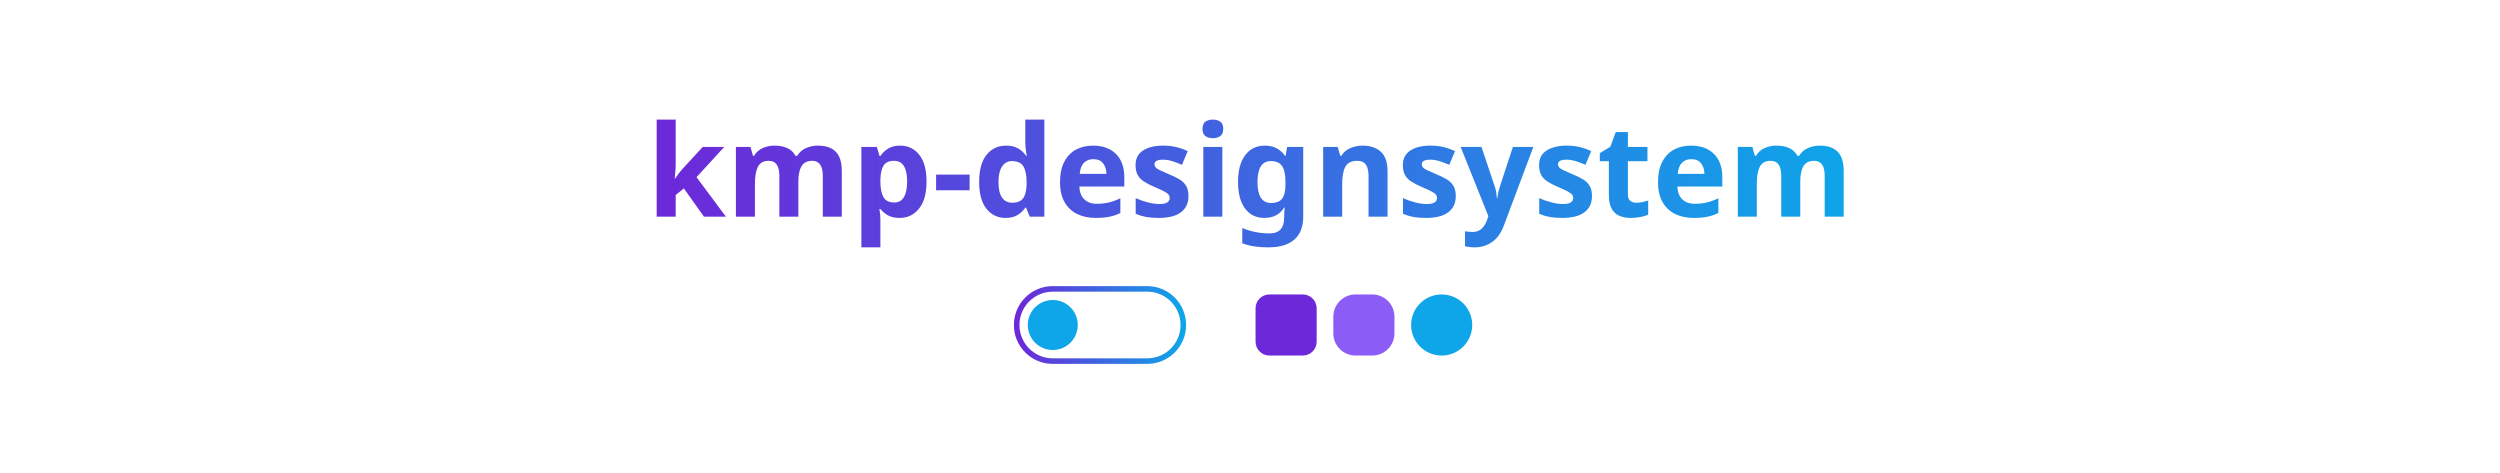
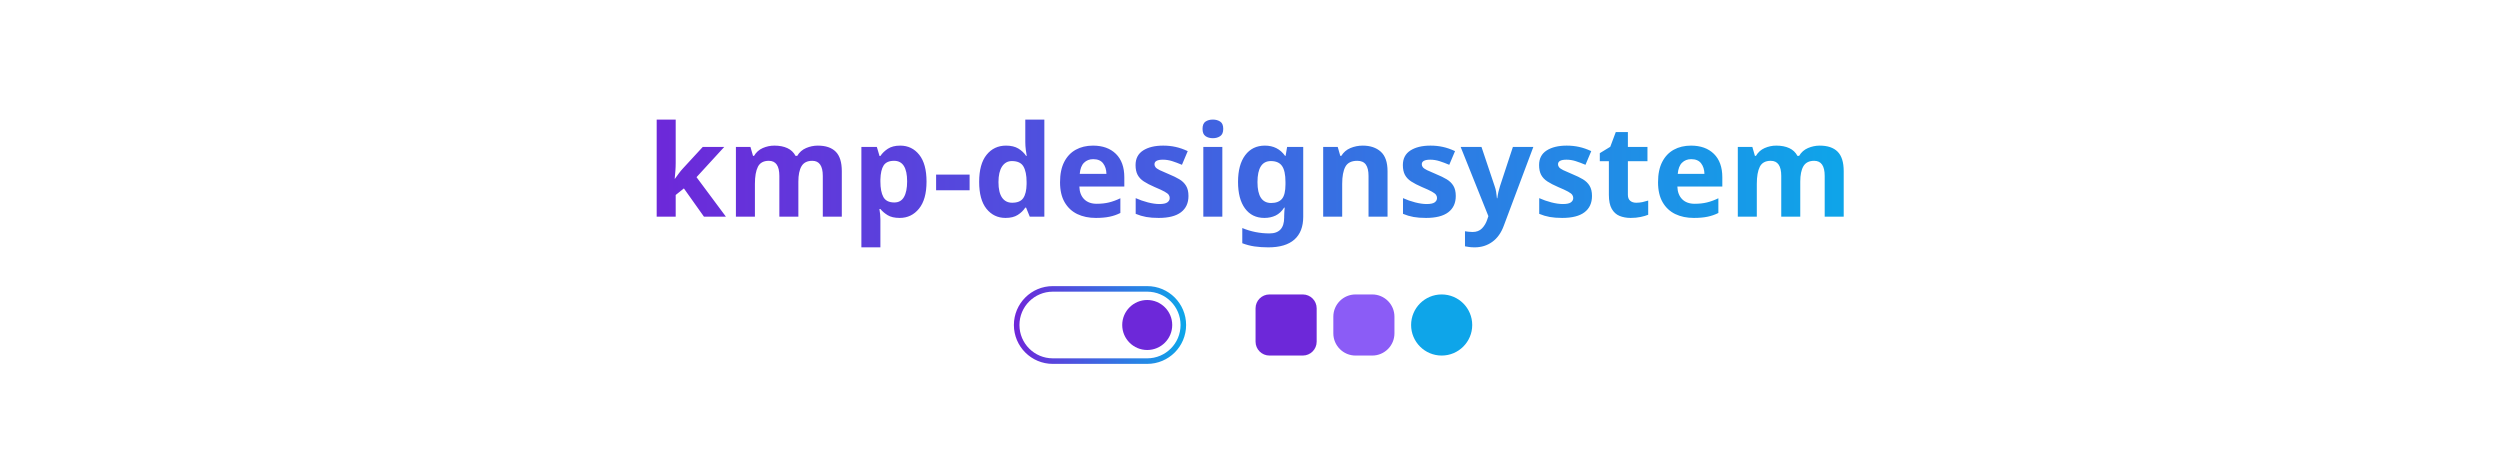
- <svg xmlns="http://www.w3.org/2000/svg" width="900" height="170" viewBox="0 0 900 170" role="img" aria-label="kmp-designsystem — brand-agnostic Compose Multiplatform design primitives">
+ <svg xmlns="http://www.w3.org/2000/svg" width="900" height="170" viewBox="0 0 900 170" role="img" aria-labelledby="kds-title kds-desc">
  <defs>
    <linearGradient id="ds-grad" x1="0%" y1="0%" x2="100%" y2="0%">
      <stop offset="0%" stop-color="#6D28D9" />
      <stop offset="100%" stop-color="#0EA5E9" />
    </linearGradient>
  </defs>
  <text x="450" y="78" text-anchor="middle" font-family="'Segoe UI', system-ui, -apple-system, sans-serif" font-size="46" font-weight="800" fill="url(#ds-grad)">kmp-designsystem</text>
  <rect x="366" y="104" width="60" height="26" rx="13" fill="none" stroke="url(#ds-grad)" stroke-width="2" />
-   <circle cx="379" cy="117" r="9" fill="#0EA5E9">
-     <animate attributeName="cx" values="379;413;379" dur="4s" repeatCount="indefinite" keyTimes="0;0.5;1" calcMode="spline" keySplines="0.4 0 0.2 1;0.4 0 0.2 1" />
-     <animate attributeName="fill" values="#0EA5E9;#6D28D9;#0EA5E9" dur="4s" repeatCount="indefinite" />
-   </circle>
-   <rect x="452" y="106" width="22" height="22" rx="5" fill="#6D28D9">
-     <animate attributeName="opacity" values="0.3;1;0.3" dur="4s" begin="0s" repeatCount="indefinite" />
-   </rect>
-   <rect x="480" y="106" width="22" height="22" rx="8" fill="#8B5CF6">
-     <animate attributeName="opacity" values="0.3;1;0.3" dur="4s" begin="0.4s" repeatCount="indefinite" />
-   </rect>
-   <rect x="508" y="106" width="22" height="22" rx="11" fill="#0EA5E9">
-     <animate attributeName="opacity" values="0.3;1;0.3" dur="4s" begin="0.8s" repeatCount="indefinite" />
-   </rect>
+   <circle cx="413" cy="117" r="9" fill="#6D28D9" />
+   <rect x="452" y="106" width="22" height="22" rx="5" fill="#6D28D9" />
+   <rect x="480" y="106" width="22" height="22" rx="8" fill="#8B5CF6" />
+   <rect x="508" y="106" width="22" height="22" rx="11" fill="#0EA5E9" />
</svg>
